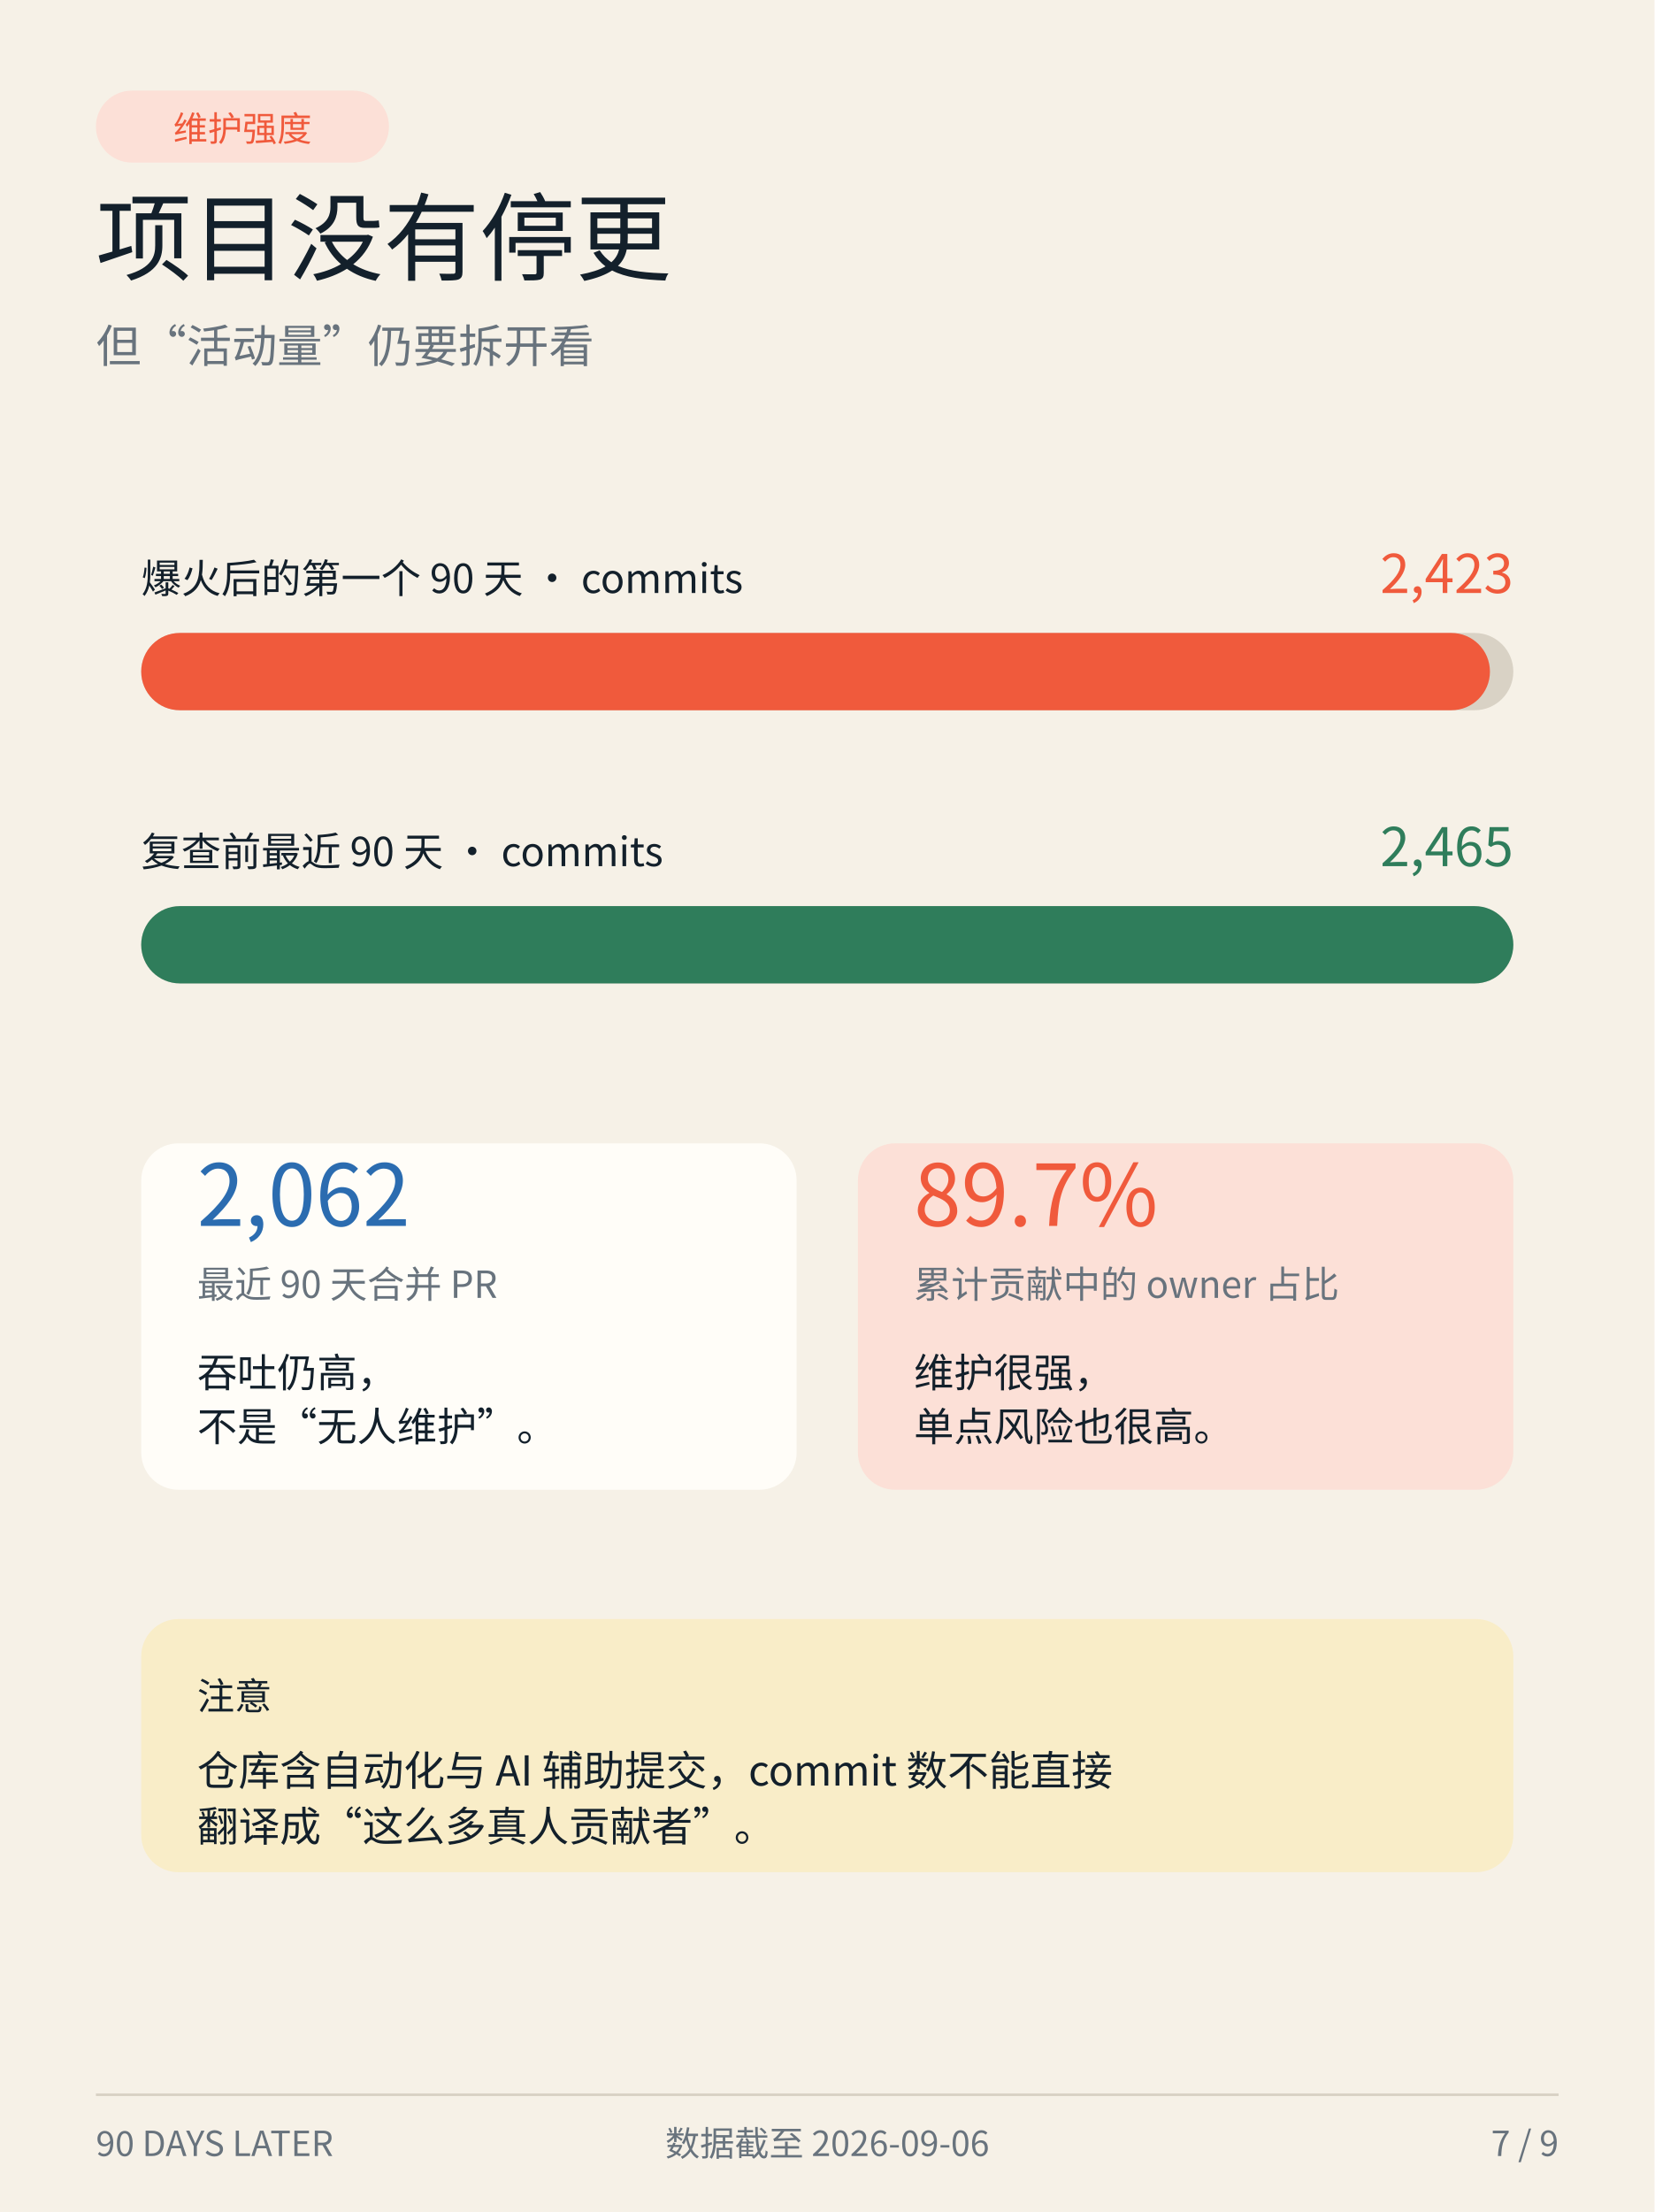
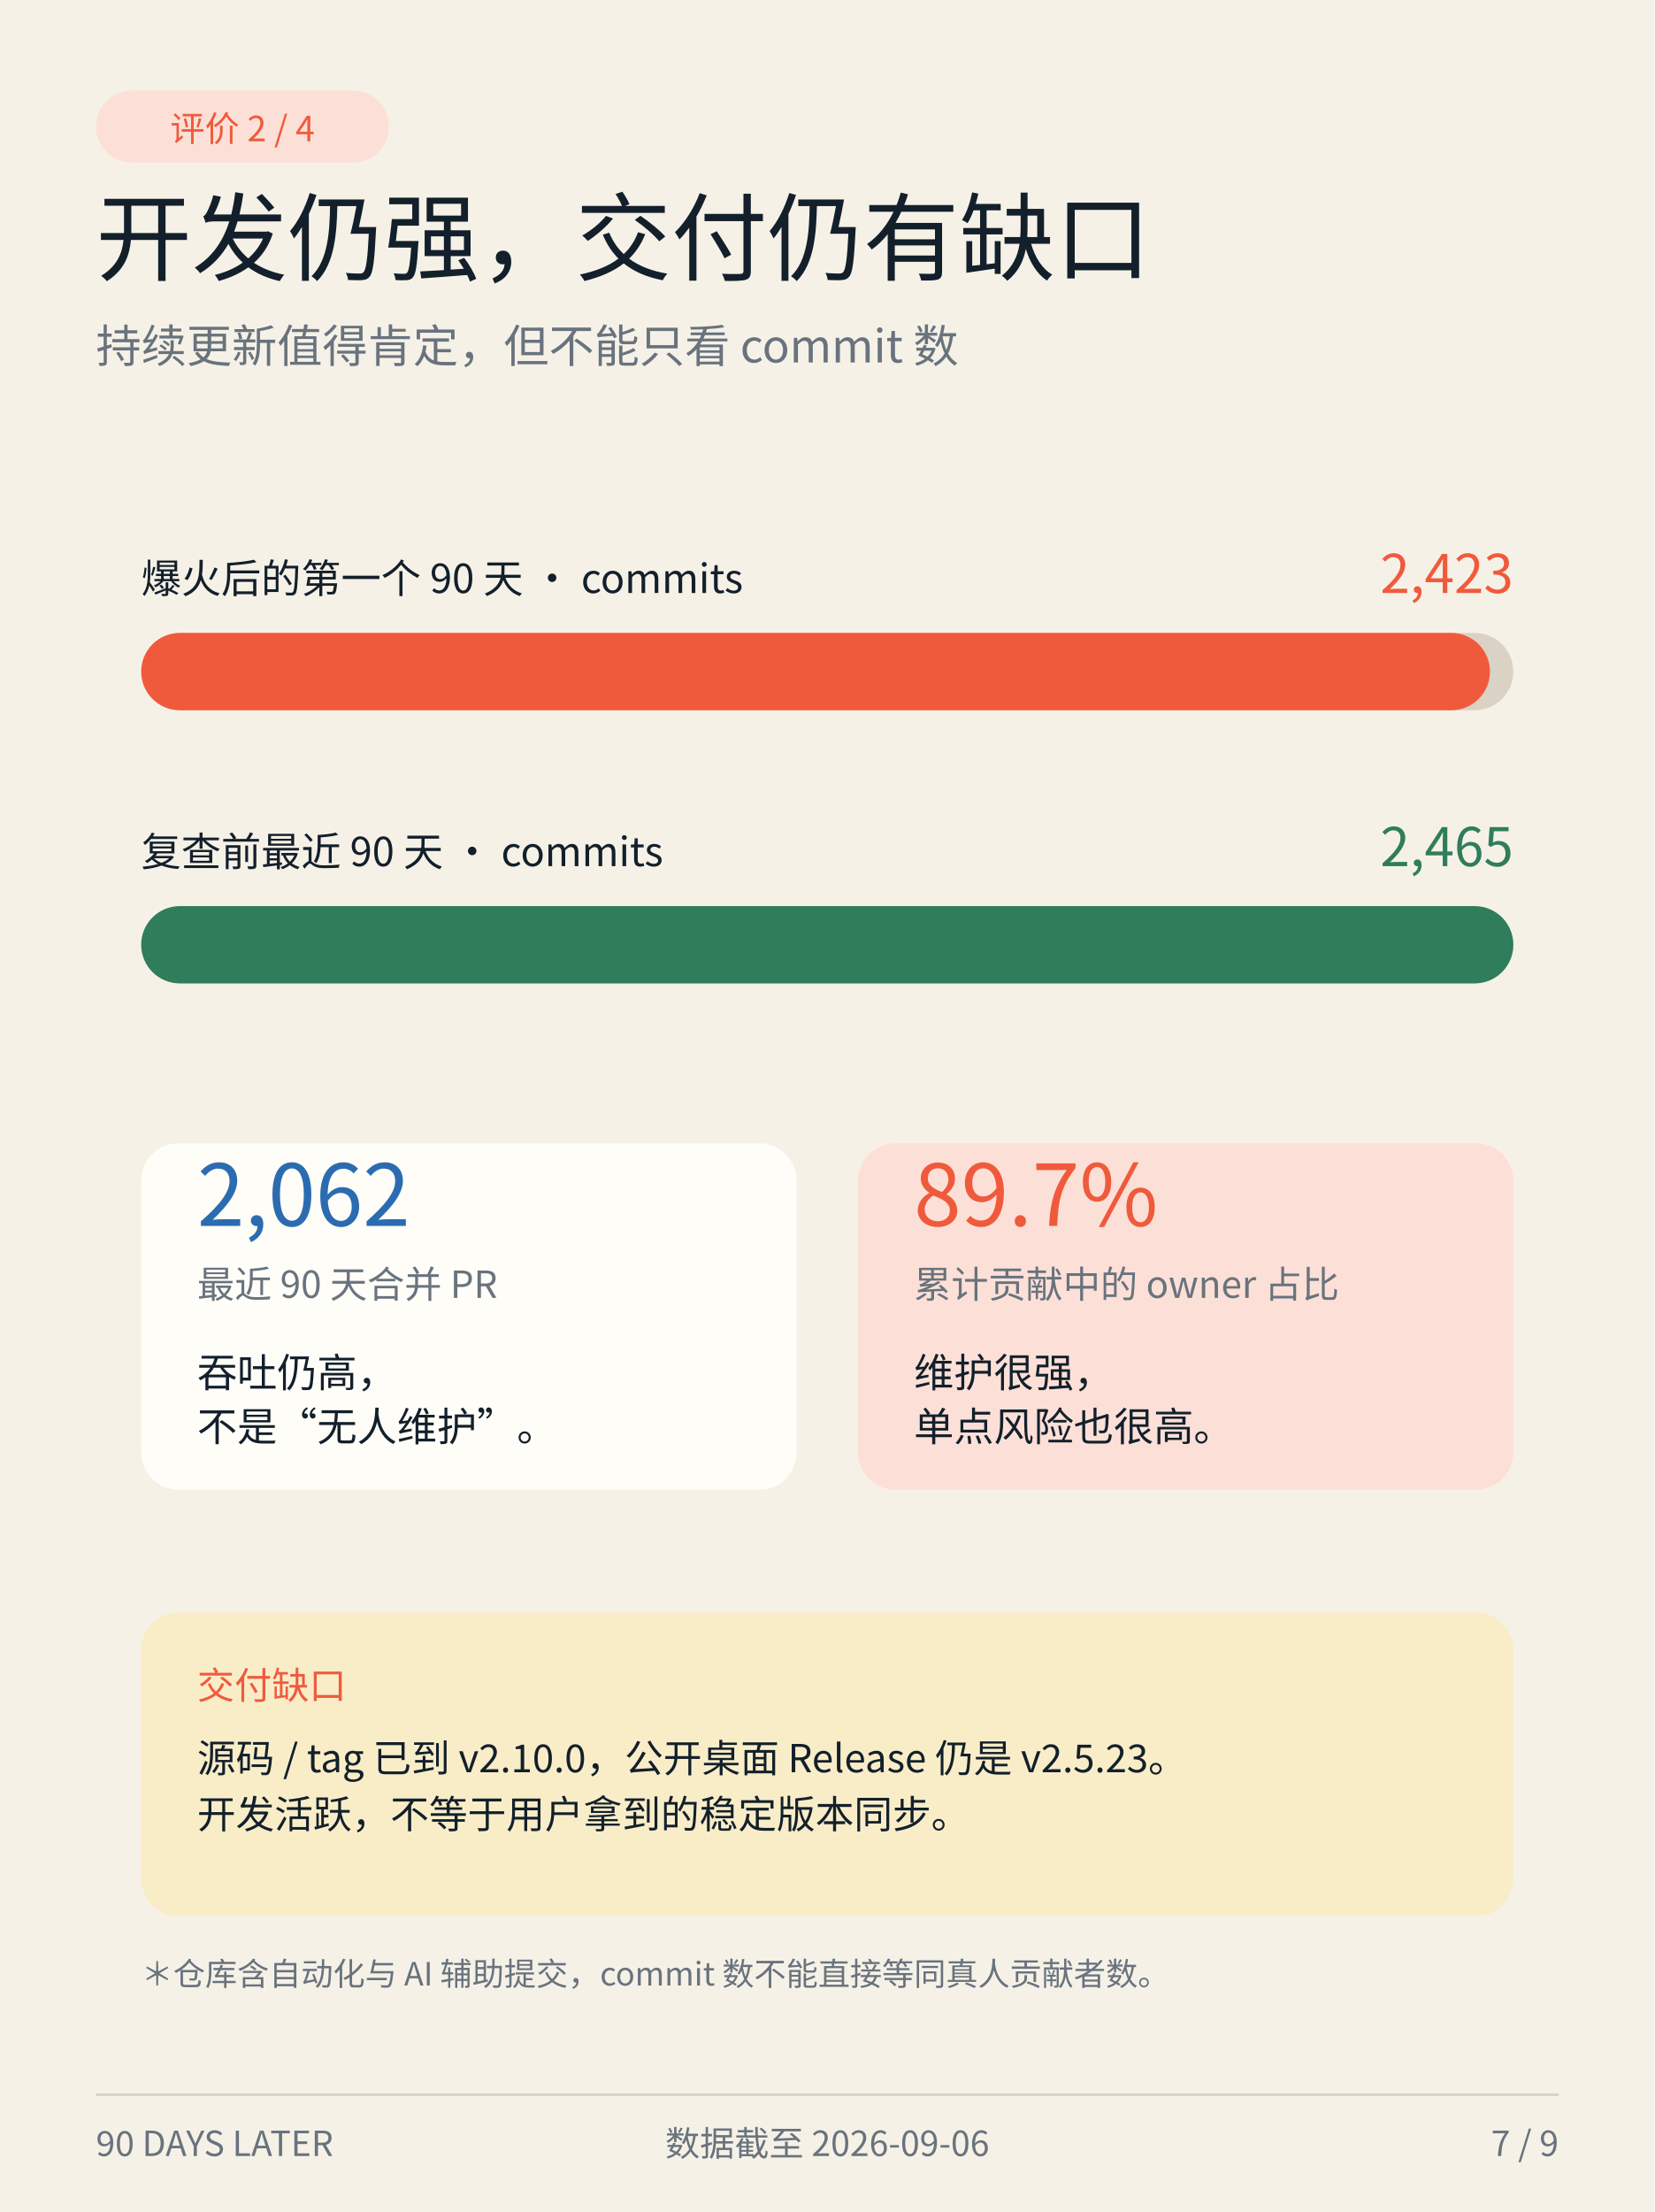
<svg xmlns="http://www.w3.org/2000/svg" width="1242" height="1660" viewBox="0 0 1242 1660">
  <rect width="1242" height="1660" fill="#F6F1E7" />
  <style>
    text { font-family: "PingFang SC", "Hiragino Sans GB", "Noto Sans CJK SC", Arial, sans-serif; }
  </style>
  <rect x="72" y="68" width="220" height="54" rx="27" fill="#FCE0D7" stroke="none" stroke-width="0" />
-   <text x="182" y="106" font-size="26" fill="#F05A3C" font-weight="500" text-anchor="middle">维护强度</text>
-   <text x="72" y="205" font-size="72" fill="#13202B" font-weight="500" text-anchor="start">项目没有停更</text>
-   <text x="72" y="272" font-size="34" fill="#68737D" font-weight="400" text-anchor="start">但“活动量”仍要拆开看</text>
+   <text x="182" y="106" font-size="26" fill="#F05A3C" font-weight="500" text-anchor="middle">评价 2 / 4</text>
+   <text x="72" y="205" font-size="72" fill="#13202B" font-weight="500" text-anchor="start">开发仍强，交付仍有缺口</text>
+   <text x="72" y="272" font-size="34" fill="#68737D" font-weight="400" text-anchor="start">持续更新值得肯定，但不能只看 commit 数</text>
  <text x="106" y="445" font-size="30" fill="#13202B" font-weight="500" text-anchor="start">爆火后的第一个 90 天 · commits</text>
  <text x="1136" y="445" font-size="40" fill="#F05A3C" font-weight="500" text-anchor="end">2,423</text>
  <rect x="106" y="475" width="1030" height="58" rx="29" fill="#D9D2C5" stroke="none" stroke-width="0" />
  <rect x="106" y="475" width="1012.45" height="58" rx="29" fill="#F05A3C" stroke="none" stroke-width="0" />
  <text x="106" y="650" font-size="30" fill="#13202B" font-weight="500" text-anchor="start">复查前最近 90 天 · commits</text>
  <text x="1136" y="650" font-size="40" fill="#2F7D5B" font-weight="500" text-anchor="end">2,465</text>
  <rect x="106" y="680" width="1030" height="58" rx="29" fill="#D9D2C5" stroke="none" stroke-width="0" />
  <rect x="106" y="680" width="1030" height="58" rx="29" fill="#2F7D5B" stroke="none" stroke-width="0" />
  <rect x="106" y="858" width="492" height="260" rx="28" fill="#FFFDF8" stroke="none" stroke-width="0" />
  <text x="148" y="920" font-size="64" fill="#2B6CB0" font-weight="500" text-anchor="start">2,062</text>
  <text x="148" y="974" font-size="28" fill="#68737D" font-weight="400" text-anchor="start">最近 90 天合并 PR</text>
  <text x="148" y="1041" font-size="30" fill="#13202B" font-weight="500" text-anchor="start">吞吐仍高，</text>
  <text x="148" y="1081.5" font-size="30" fill="#13202B" font-weight="500" text-anchor="start">不是“无人维护”。</text>
  <rect x="644" y="858" width="492" height="260" rx="28" fill="#FCE0D7" stroke="none" stroke-width="0" />
  <text x="686" y="920" font-size="64" fill="#F05A3C" font-weight="500" text-anchor="start">89.7%</text>
  <text x="686" y="974" font-size="28" fill="#68737D" font-weight="400" text-anchor="start">累计贡献中的 owner 占比</text>
  <text x="686" y="1041" font-size="30" fill="#13202B" font-weight="500" text-anchor="start">维护很强，</text>
  <text x="686" y="1081.5" font-size="30" fill="#13202B" font-weight="500" text-anchor="start">单点风险也很高。</text>
-   <rect x="106" y="1215" width="1030" height="190" rx="28" fill="#F9EDC8" stroke="none" stroke-width="0" />
-   <text x="148" y="1283" font-size="28" fill="#13202B" font-weight="500" text-anchor="start">注意</text>
-   <text x="148" y="1340" font-size="31" fill="#13202B" font-weight="400" text-anchor="start">仓库含自动化与 AI 辅助提交，commit 数不能直接</text>
-   <text x="148" y="1381.85" font-size="31" fill="#13202B" font-weight="400" text-anchor="start">翻译成“这么多真人贡献者”。</text>
+   <rect x="106" y="1210" width="1030" height="228" rx="28" fill="#F9EDC8" stroke="none" stroke-width="0" />
+   <text x="148" y="1275" font-size="28" fill="#F05A3C" font-weight="500" text-anchor="start">交付缺口</text>
+   <text x="148" y="1330" font-size="29" fill="#13202B" font-weight="400" text-anchor="start">源码 / tag 已到 v2.10.0，公开桌面 Release 仍是 v2.5.23。</text>
+   <text x="148" y="1372.05" font-size="29" fill="#13202B" font-weight="400" text-anchor="start">开发活跃，不等于用户拿到的稳定版本同步。</text>
+   <text x="106" y="1490" font-size="24" fill="#68737D" font-weight="400" text-anchor="start">＊仓库含自动化与 AI 辅助提交，commit 数不能直接等同真人贡献者数。</text>
  <line x1="72" y1="1572" x2="1170" y2="1572" stroke="#D9D2C5" stroke-width="2" />
  <text x="72" y="1618" font-size="26" fill="#68737D" font-weight="500" text-anchor="start">90 DAYS LATER</text>
  <text x="621" y="1618" font-size="26" fill="#68737D" font-weight="400" text-anchor="middle">数据截至 2026-09-06</text>
  <text x="1170" y="1618" font-size="26" fill="#68737D" font-weight="500" text-anchor="end">7 / 9</text>
</svg>
